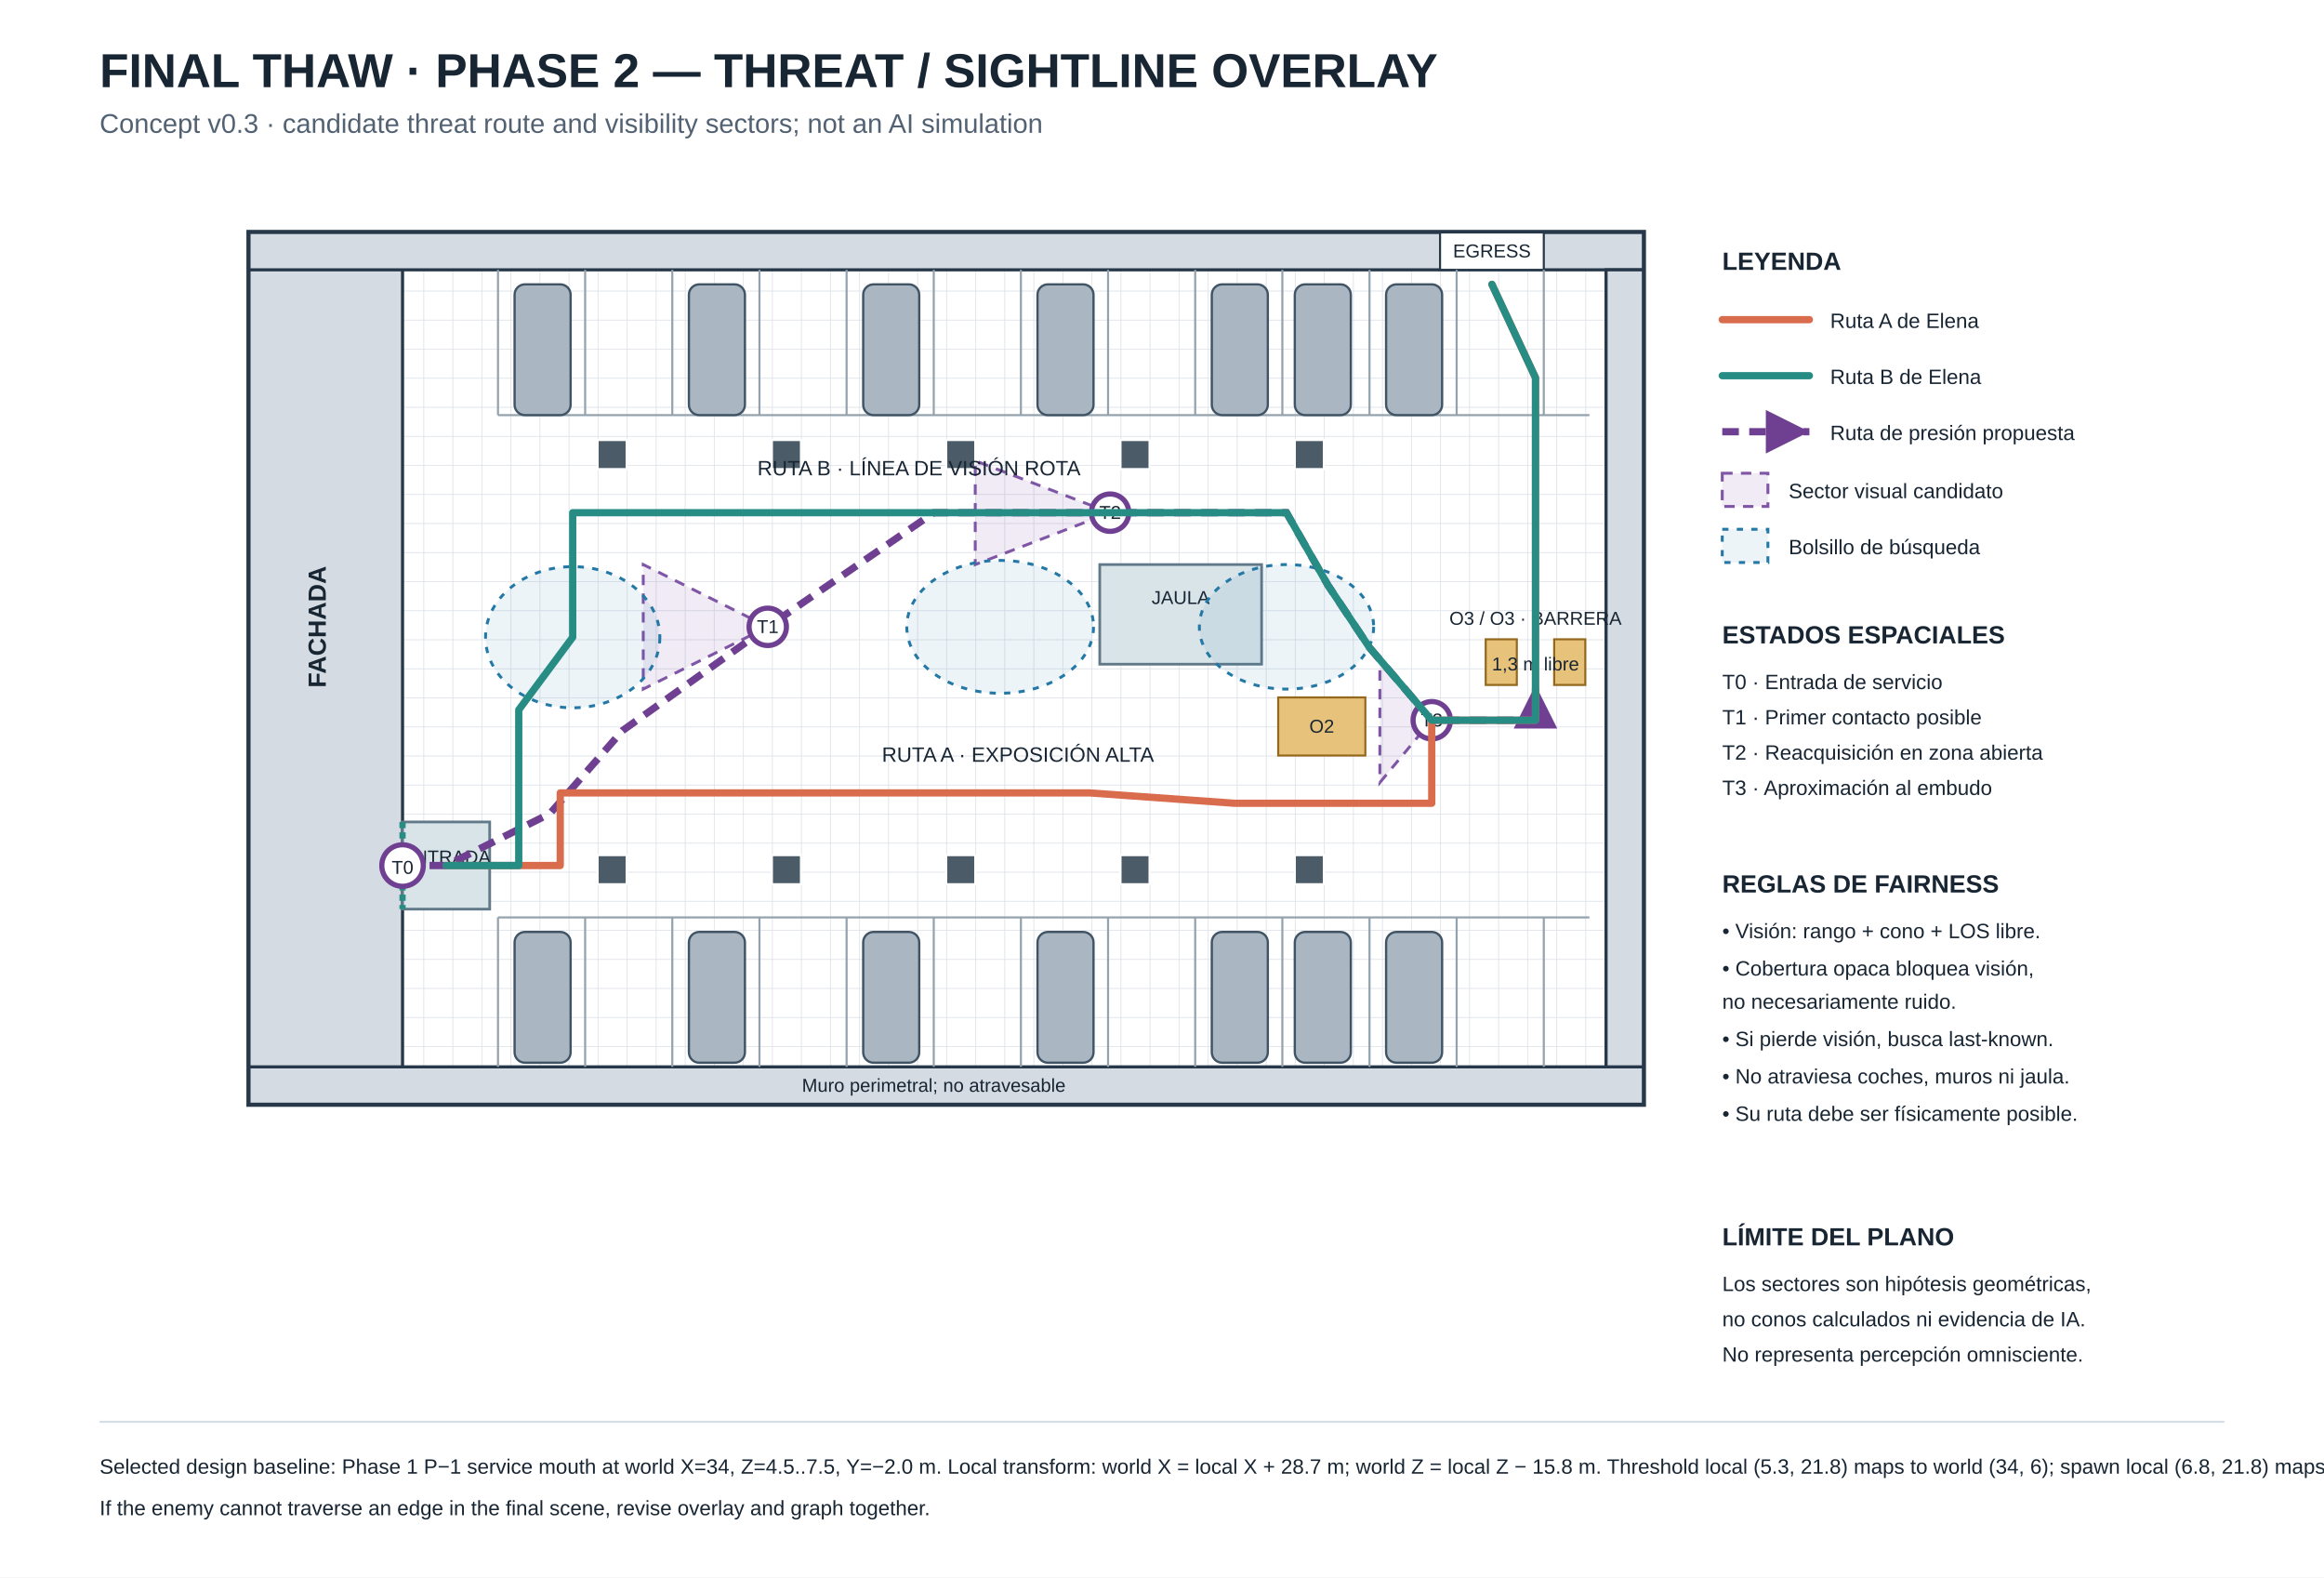
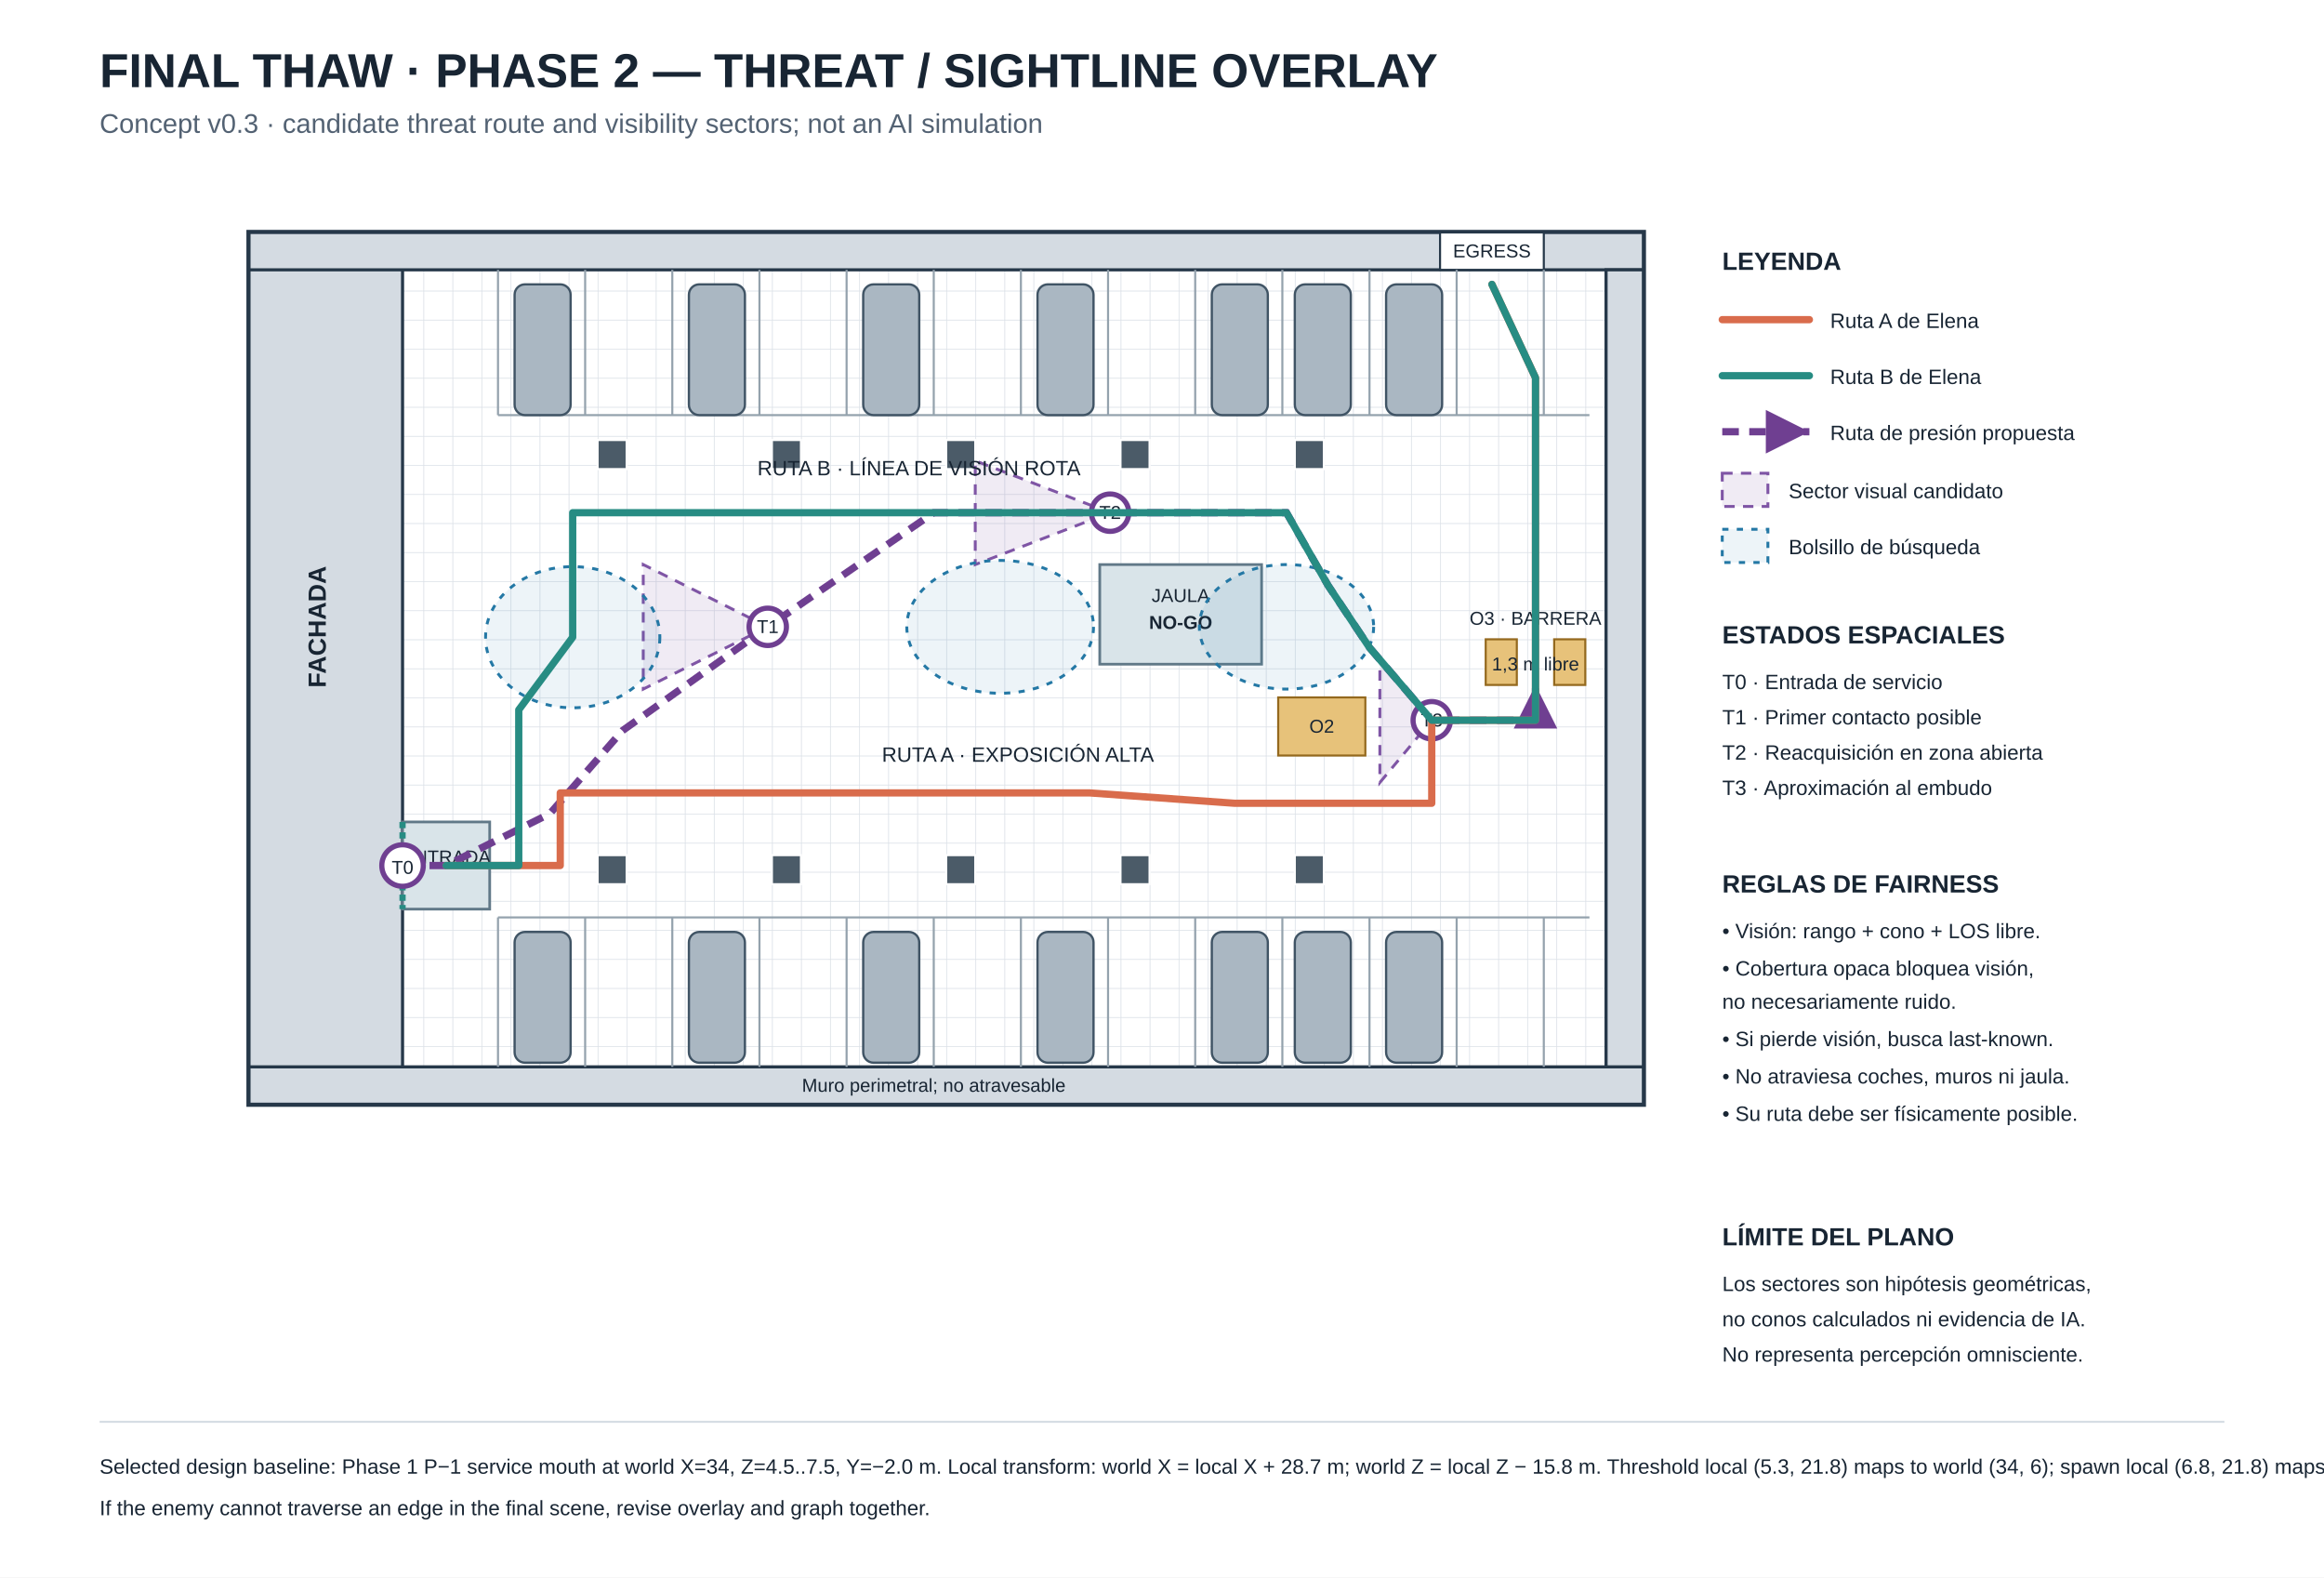
<svg xmlns="http://www.w3.org/2000/svg" width="1120" height="760" viewBox="0 0 1120 760">
  <defs>
    <pattern id="g" width="14" height="14" patternUnits="userSpaceOnUse">
      <path d="M14 0H0V14" fill="none" stroke="#dce2e8" stroke-width=".7" />
    </pattern>
    <marker id="a" markerWidth="8" markerHeight="8" refX="6" refY="3" orient="auto">
      <path d="M0 0L6 3L0 6Z" fill="#6f3f91" />
    </marker>
    <style>text{font-family:Arial,Helvetica,sans-serif;fill:#182533}.title{font-size:23px;font-weight:700}.sub{font-size:13px;fill:#536273}.lab{font-size:12px;font-weight:600}.sm{font-size:10px}.tiny{font-size:9px}.wall{fill:#d4dbe2;stroke:#263849;stroke-width:1.5}.svc{fill:#d9e4e9;stroke:#617988;stroke-width:1.3}.car{fill:#aab7c2;stroke:#405465;stroke-width:1.1;rx:5}.col{fill:#4b5b68;stroke:#fff;stroke-width:1}.direct{fill:none;stroke:#d96c4c;stroke-width:3.5;stroke-linecap:round;stroke-linejoin:round}.covered{fill:none;stroke:#278c83;stroke-width:3.5;stroke-linecap:round;stroke-linejoin:round}.threat{fill:none;stroke:#6f3f91;stroke-width:3.5;stroke-dasharray:8 5;marker-end:url(#a)}.sight{fill:#7f55a5;fill-opacity:.12;stroke:#7f55a5;stroke-width:1.4;stroke-dasharray:5 4}.search{fill:#2478a5;fill-opacity:.08;stroke:#2478a5;stroke-width:1.4;stroke-dasharray:3 4}</style>
  </defs>
  <rect width="1120" height="760" fill="#fff" />
  <text x="48" y="42" class="title">FINAL THAW · PHASE 2 — THREAT / SIGHTLINE OVERLAY</text>
  <text x="48" y="64" class="sub">Concept v0.3 · candidate threat route and visibility sectors; not an AI simulation</text>
  <g transform="translate(120 112)">
    <rect width="672" height="420" fill="url(#g)" stroke="#263849" stroke-width="2.5" />
    <rect x="0" y="0" width="74" height="420" class="wall" />
    <text x="37" y="190" class="lab" text-anchor="middle" transform="rotate(-90 37 190)">FACHADA</text>
    <rect x="74" y="284" width="42" height="42" class="svc" />
    <path d="M74 284V326" stroke="#278c83" stroke-width="3" stroke-dasharray="3 2" />
    <text x="95" y="304" class="tiny" text-anchor="middle">ENTRADA</text>
    <rect x="0" y="0" width="672" height="18" class="wall" />
    <rect x="574" y="0" width="50" height="18" fill="#fff" stroke="#263849" />
    <text x="599" y="12" class="tiny" text-anchor="middle">EGRESS</text>
    <rect x="654" y="18" width="18" height="402" class="wall" />
    <rect x="0" y="402" width="672" height="18" class="wall" />
    <g stroke="#94a2ad" stroke-width="1" fill="none">
      <path d="M120 18V88 M162 18V88 M204 18V88 M246 18V88 M288 18V88 M330 18V88 M372 18V88 M414 18V88 M456 18V88 M498 18V88 M540 18V88 M582 18V88 M624 18V88 M120 88H646 M120 330V402 M162 330V402 M204 330V402 M246 330V402 M288 330V402 M330 330V402 M372 330V402 M414 330V402 M456 330V402 M498 330V402 M540 330V402 M582 330V402 M624 330V402 M120 330H646" />
    </g>
    <g>
      <rect x="128" y="25" width="27" height="63" class="car" />
      <rect x="212" y="25" width="27" height="63" class="car" />
      <rect x="296" y="25" width="27" height="63" class="car" />
      <rect x="380" y="25" width="27" height="63" class="car" />
      <rect x="464" y="25" width="27" height="63" class="car" />
      <rect x="504" y="25" width="27" height="63" class="car" />
      <rect x="548" y="25" width="27" height="63" class="car" />
      <rect x="128" y="337" width="27" height="63" class="car" />
      <rect x="212" y="337" width="27" height="63" class="car" />
      <rect x="296" y="337" width="27" height="63" class="car" />
      <rect x="380" y="337" width="27" height="63" class="car" />
      <rect x="464" y="337" width="27" height="63" class="car" />
      <rect x="504" y="337" width="27" height="63" class="car" />
      <rect x="548" y="337" width="27" height="63" class="car" />
    </g>
    <g>
      <rect x="168" y="100" width="14" height="14" class="col" />
      <rect x="252" y="100" width="14" height="14" class="col" />
      <rect x="336" y="100" width="14" height="14" class="col" />
      <rect x="420" y="100" width="14" height="14" class="col" />
      <rect x="504" y="100" width="14" height="14" class="col" />
      <rect x="168" y="300" width="14" height="14" class="col" />
      <rect x="252" y="300" width="14" height="14" class="col" />
      <rect x="336" y="300" width="14" height="14" class="col" />
      <rect x="420" y="300" width="14" height="14" class="col" />
      <rect x="504" y="300" width="14" height="14" class="col" />
    </g>
    <rect x="410" y="160" width="78" height="48" class="svc" />
-     <text x="449" y="179" class="tiny" text-anchor="middle">JAULA</text>
+     <rect x="410" y="160" width="78" height="48" fill="url(#noGo)" opacity="0.45" />
+     <text x="449" y="178" class="tiny" text-anchor="middle">JAULA</text>
+     <text x="449" y="191" class="tiny" text-anchor="middle" font-weight="700">NO-GO</text>
    <rect x="596" y="196" width="15" height="22" fill="#e7c27a" stroke="#94691e" />
    <rect x="629" y="196" width="15" height="22" fill="#e7c27a" stroke="#94691e" />
-     <text x="620" y="189" class="tiny" text-anchor="middle">O3 / O3 · BARRERA</text>
+     <text x="620" y="189" class="tiny" text-anchor="middle">O3 · BARRERA</text>
    <text x="620" y="211" class="tiny" text-anchor="middle">1,3 m libre</text>
    <rect x="496" y="224" width="42" height="28" fill="#e7c27a" stroke="#94691e" />
    <text x="517" y="241" class="tiny" text-anchor="middle">O2</text>
    <path d="M250 190L190 160L190 220Z M415 135L350 110L350 160Z M570 235L545 205L545 265Z" class="sight" />
    <ellipse cx="156" cy="195" rx="42" ry="34" class="search" />
    <ellipse cx="362" cy="190" rx="45" ry="32" class="search" />
    <ellipse cx="500" cy="190" rx="42" ry="30" class="search" />
    <path d="M74 305L95 305L145 280L180 240L250 190L330 135L415 135L500 135L520 170L540 200L570 235L620 235L620 218" class="threat" />
    <circle cx="74" cy="305" r="10" fill="#fff" stroke="#6f3f91" stroke-width="2.5" />
    <text x="74" y="309" class="tiny" text-anchor="middle">T0</text>
    <circle cx="250" cy="190" r="9" fill="#fff" stroke="#6f3f91" stroke-width="2.5" />
    <text x="250" y="193" class="tiny" text-anchor="middle">T1</text>
    <circle cx="415" cy="135" r="9" fill="#fff" stroke="#6f3f91" stroke-width="2.5" />
    <text x="415" y="138" class="tiny" text-anchor="middle">T2</text>
    <circle cx="570" cy="235" r="9" fill="#fff" stroke="#6f3f91" stroke-width="2.5" />
    <text x="570" y="238" class="tiny" text-anchor="middle">T3</text>
    <path d="M95 305L130 305L150 305L150 270L200 270L270 270L320 270L405 270L475 275L535 275L570 275L570 235L620 235L620 218L620 70L599 25" class="direct" />
    <path d="M95 305L130 305L130 230L156 195L156 135L220 135L290 135L362 135L415 135L500 135L520 170L540 200L570 235L620 235L620 218L620 70L599 25" class="covered" />
    <text x="305" y="255" class="sm">RUTA A · EXPOSICIÓN ALTA</text>
    <text x="245" y="117" class="sm">RUTA B · LÍNEA DE VISIÓN ROTA</text>
    <text x="330" y="414" class="tiny" text-anchor="middle">Muro perimetral; no atravesable</text>
  </g>
  <g transform="translate(830 130)">
    <text x="0" y="0" class="lab">LEYENDA</text>
    <line x1="0" y1="24" x2="42" y2="24" class="direct" />
    <text x="52" y="28" class="sm">Ruta A de Elena</text>
    <line x1="0" y1="51" x2="42" y2="51" class="covered" />
    <text x="52" y="55" class="sm">Ruta B de Elena</text>
    <line x1="0" y1="78" x2="42" y2="78" class="threat" />
    <text x="52" y="82" class="sm">Ruta de presión propuesta</text>
    <rect x="0" y="98" width="22" height="16" class="sight" />
    <text x="32" y="110" class="sm">Sector visual candidato</text>
    <rect x="0" y="125" width="22" height="16" class="search" />
    <text x="32" y="137" class="sm">Bolsillo de búsqueda</text>
    <text x="0" y="180" class="lab">ESTADOS ESPACIALES</text>
    <text x="0" y="202" class="sm">T0 · Entrada de servicio</text>
    <text x="0" y="219" class="sm">T1 · Primer contacto posible</text>
    <text x="0" y="236" class="sm">T2 · Reacquisición en zona abierta</text>
    <text x="0" y="253" class="sm">T3 · Aproximación al embudo</text>
    <text x="0" y="300" class="lab">REGLAS DE FAIRNESS</text>
    <text x="0" y="322" class="sm">• Visión: rango + cono + LOS libre.</text>
    <text x="0" y="340" class="sm">• Cobertura opaca bloquea visión,</text>
    <text x="0" y="356" class="sm">  no necesariamente ruido.</text>
    <text x="0" y="374" class="sm">• Si pierde visión, busca last-known.</text>
    <text x="0" y="392" class="sm">• No atraviesa coches, muros ni jaula.</text>
    <text x="0" y="410" class="sm">• Su ruta debe ser físicamente posible.</text>
    <text x="0" y="470" class="lab">LÍMITE DEL PLANO</text>
    <text x="0" y="492" class="sm">Los sectores son hipótesis geométricas,</text>
    <text x="0" y="509" class="sm">no conos calculados ni evidencia de IA.</text>
    <text x="0" y="526" class="sm">No representa percepción omnisciente.</text>
  </g>
  <line x1="48" y1="685" x2="1072" y2="685" stroke="#d6dde4" />
  <text x="48" y="710" class="sm">Selected design baseline: Phase 1 P−1 service mouth at world X=34, Z=4.5..7.5, Y=−2.0 m. Local transform: world X = local X + 28.7 m; world Z = local Z − 15.8 m. Threshold local (5.3, 21.8) maps to world (34, 6); spawn local (6.8, 21.8) maps to (35.5, 6); far egress local (42.8, 1.8) maps to (71.5, −14). Runtime geometry/LOS verification pending.</text>
  <text x="48" y="730" class="sm">If the enemy cannot traverse an edge in the final scene, revise overlay and graph together.</text>
</svg>
